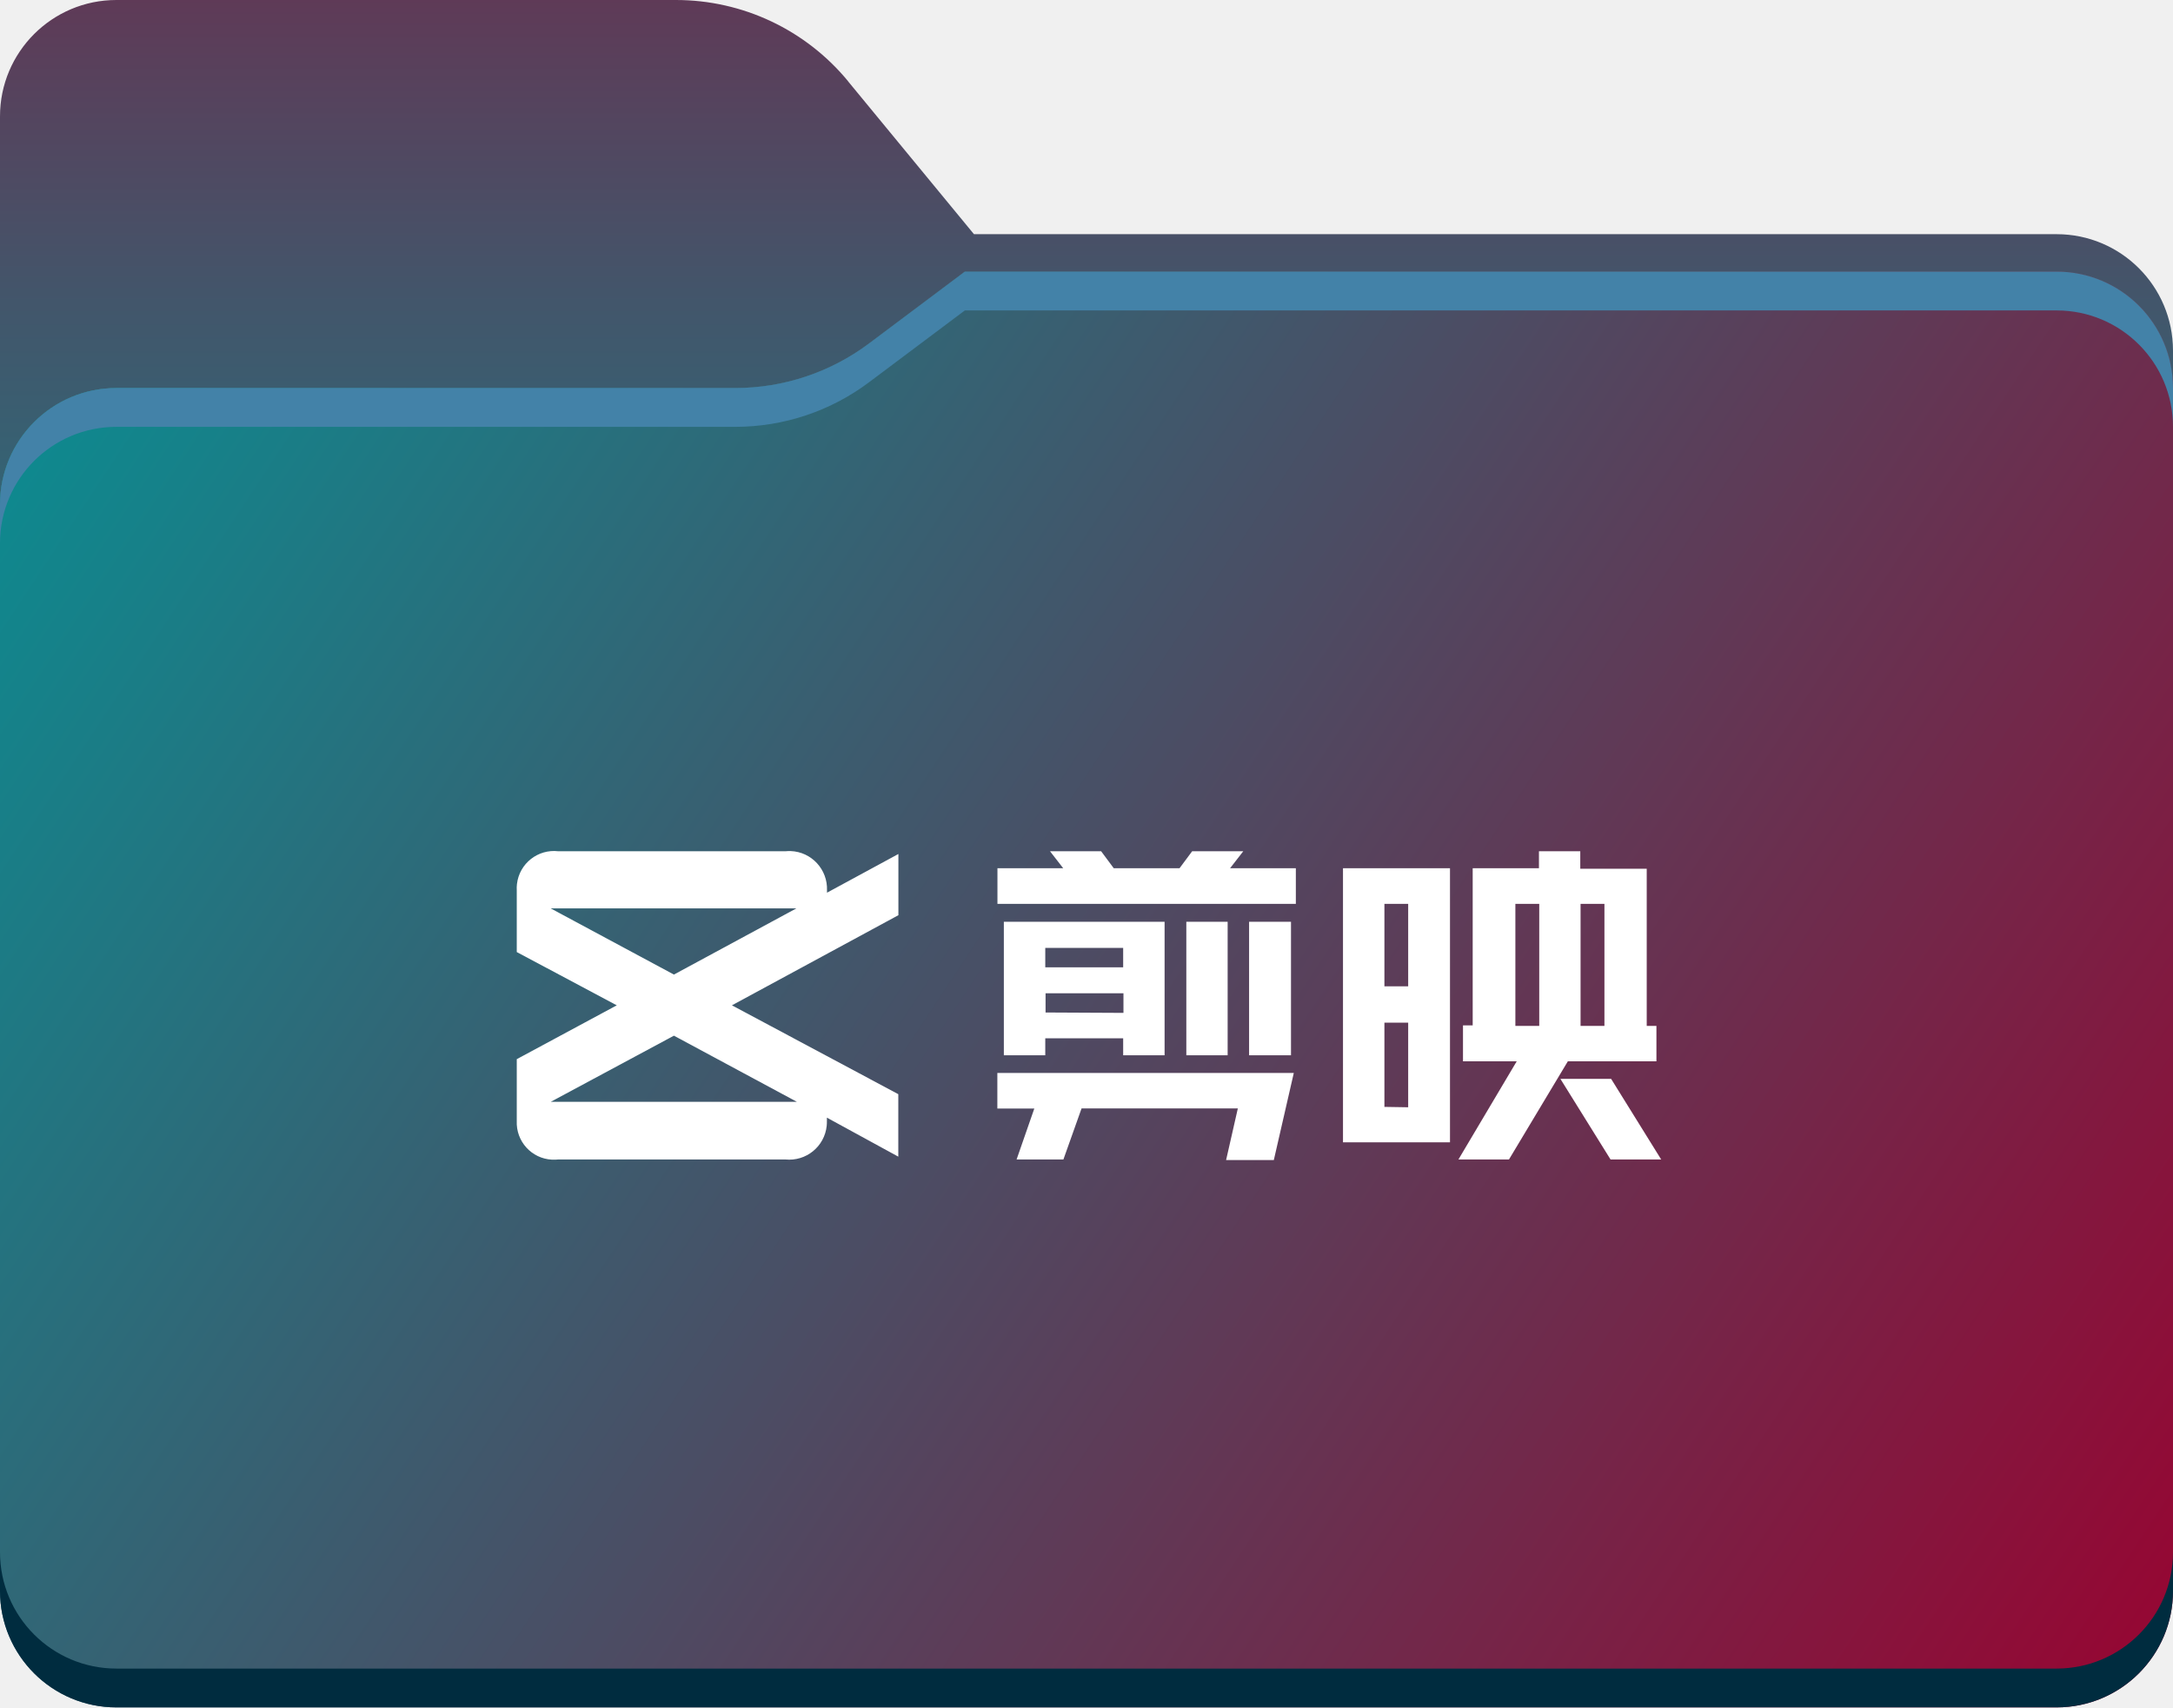
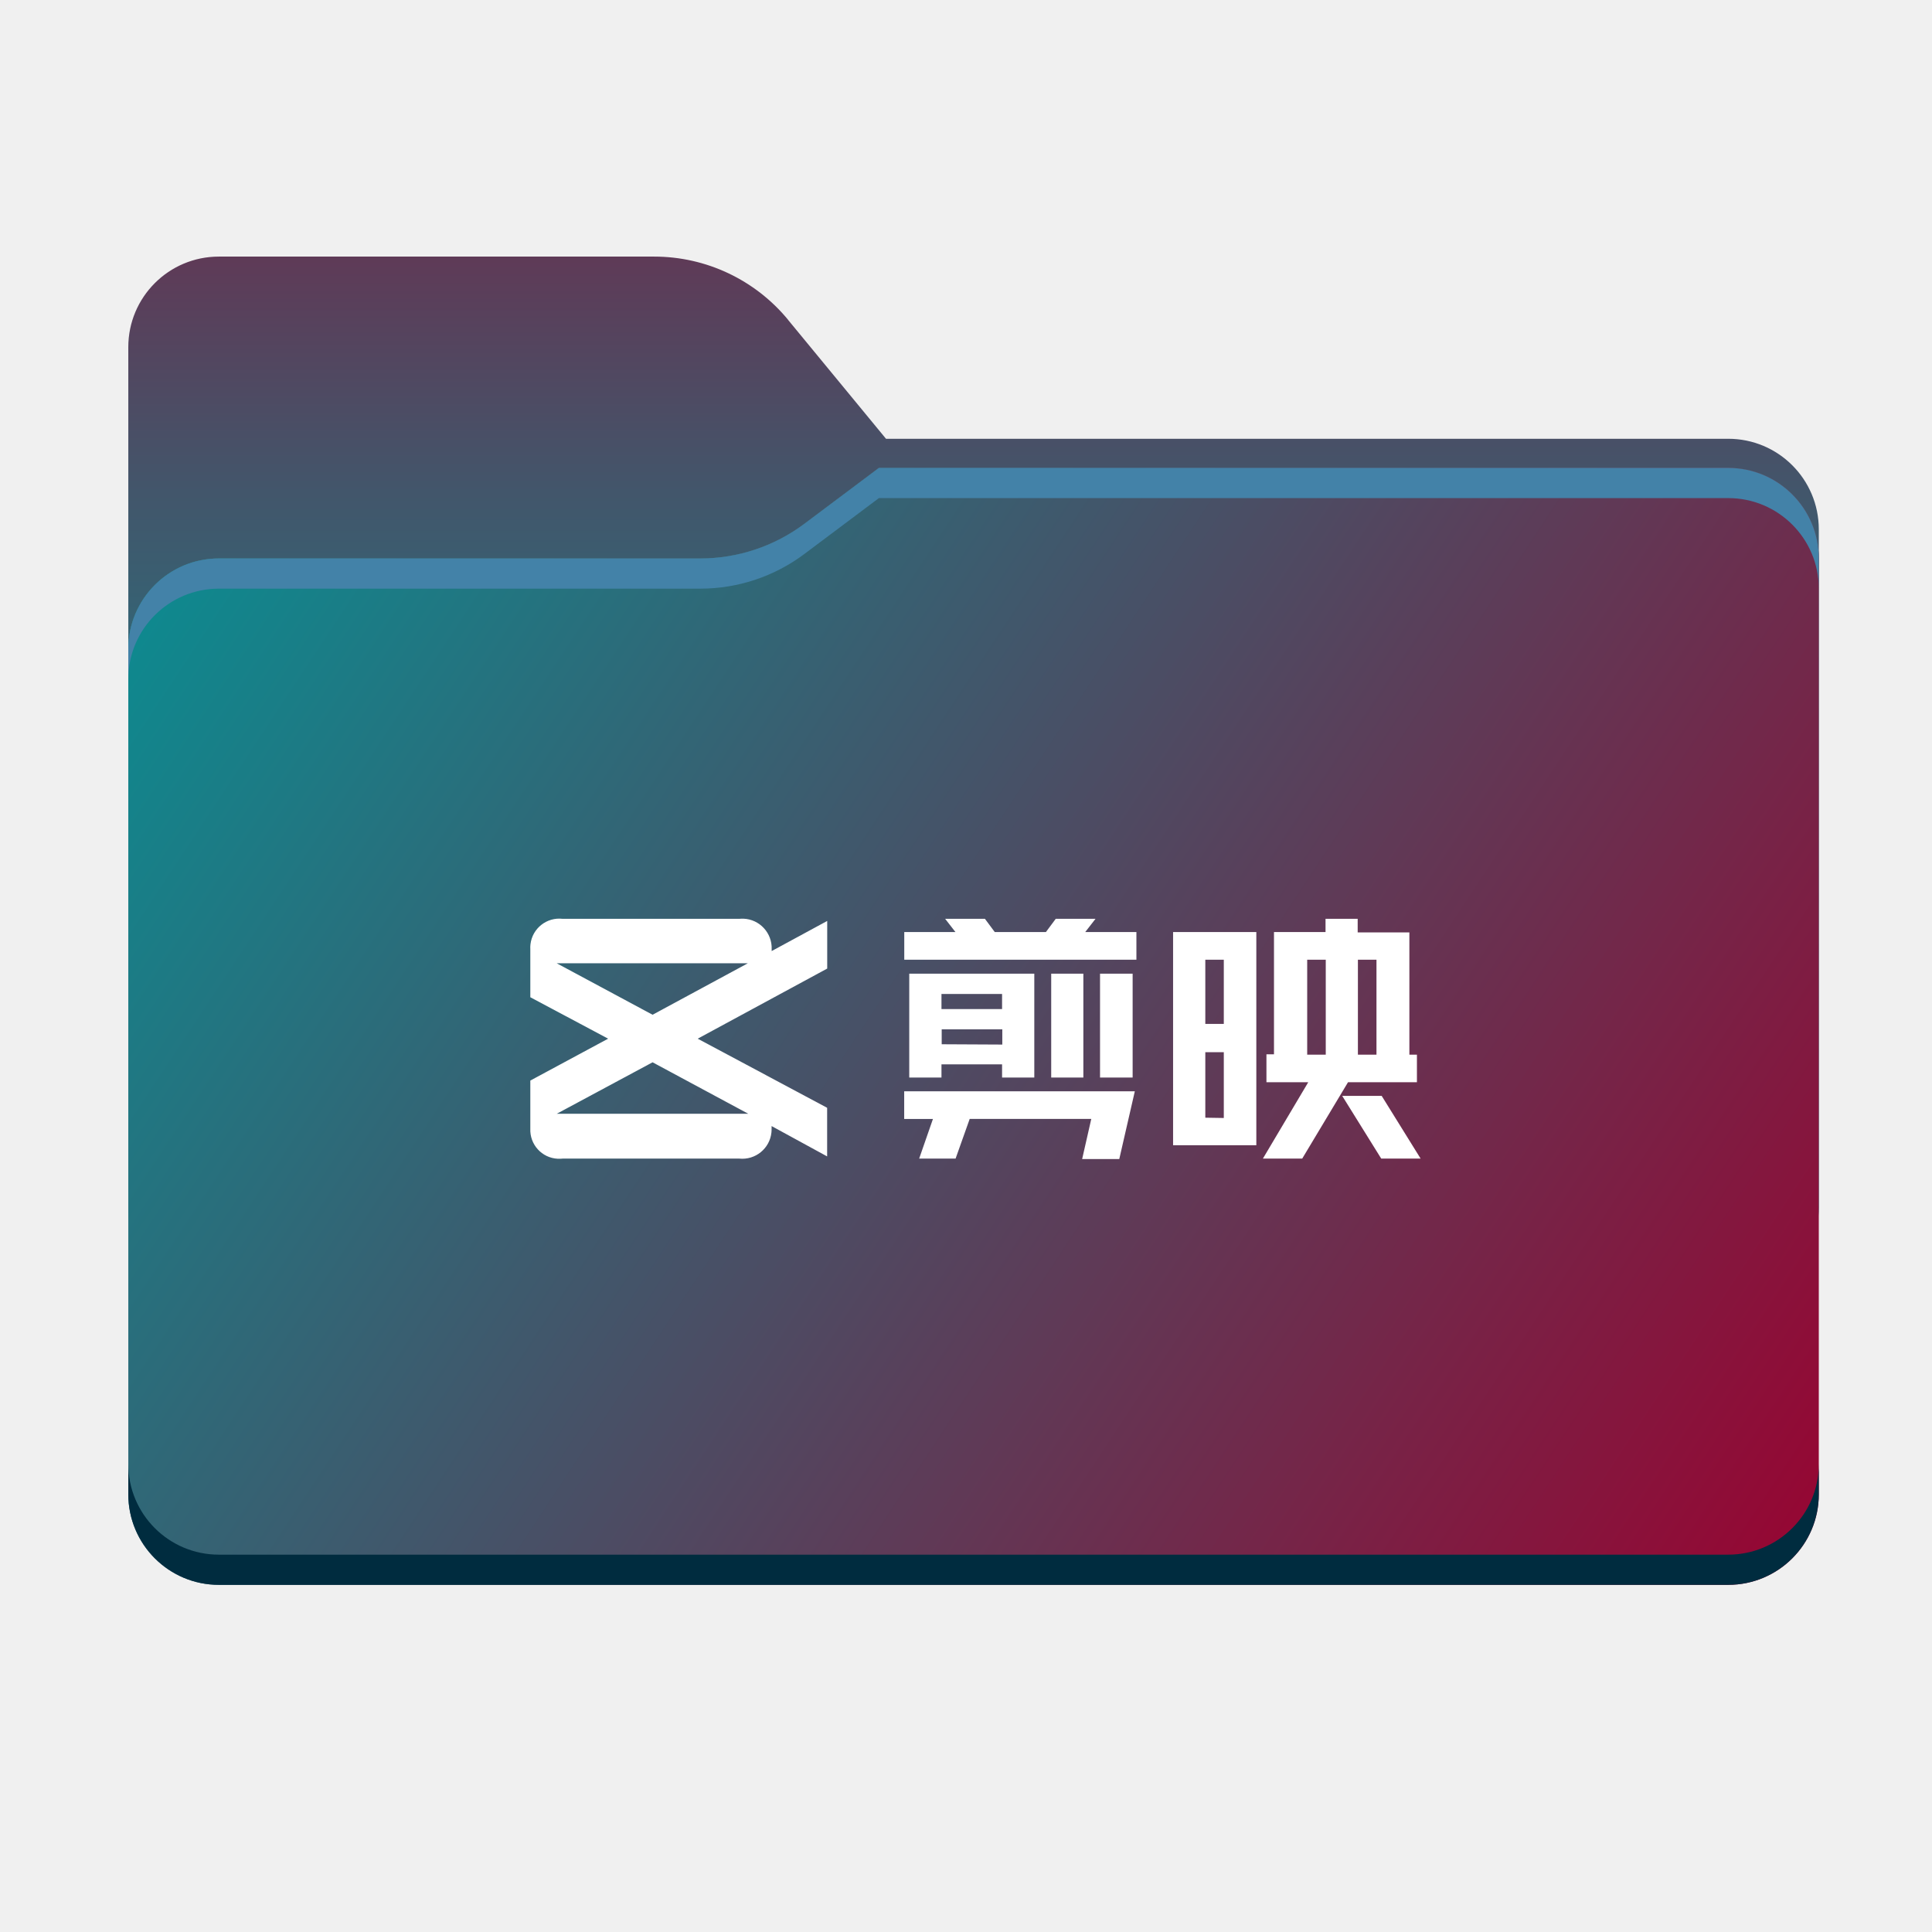
- <svg xmlns="http://www.w3.org/2000/svg" id="Layer_1" data-name="Layer 1" viewBox="0 0 224 176">
+ <svg xmlns="http://www.w3.org/2000/svg" width="256" height="256" viewBox="0 0 256 256">
  <defs>
    <style>
      .cls-1 {
        fill: #fff;
      }

      .cls-2 {
        fill: url(#_未命名的渐变_2);
      }

      .cls-2, .cls-3, .cls-4, .cls-5, .cls-6, .cls-7 {
        fill-rule: evenodd;
      }

      .cls-3 {
        fill: url(#linear-gradient);
      }

      .cls-4 {
        fill: #4382a8;
      }

      .cls-5 {
        fill: url(#_未命名的渐变_4);
      }

      .cls-8 {
        fill: none;
        mask: url(#mask);
      }

      .cls-6 {
        fill: #002c3f;
      }

      .cls-7 {
        fill: #a6a1a1;
      }
    </style>
    <linearGradient id="_未命名的渐变_4" data-name="未命名的渐变 4" x1="112" y1="-50.4" x2="112" y2="190.01" gradientUnits="userSpaceOnUse">
      <stop offset="0" stop-color="#980431" />
      <stop offset=".04" stop-color="#8b1039" />
      <stop offset=".19" stop-color="#633654" />
      <stop offset=".34" stop-color="#42566b" />
      <stop offset=".49" stop-color="#286f7c" />
      <stop offset=".65" stop-color="#168189" />
      <stop offset=".81" stop-color="#0b8b90" />
      <stop offset="1" stop-color="#088f93" />
    </linearGradient>
    <linearGradient id="linear-gradient" x1="15.58" y1="205.55" x2="196.35" y2="24.41" gradientTransform="translate(0 190) scale(1 -1)" gradientUnits="userSpaceOnUse">
      <stop offset="0" stop-color="#05815d" />
      <stop offset="1" stop-color="#0c575f" />
    </linearGradient>
    <mask id="mask" x="0" y="0" width="224" height="138" maskUnits="userSpaceOnUse">
      <g id="mask0_501_11930" data-name="mask0 501 11930">
        <path class="cls-3" d="m87.43,8.38c-4.37-5.31-10.88-8.38-17.75-8.38H12C5.37,0,0,5.37,0,12v114c0,6.63,5.37,12,12,12h200c6.63,0,12-5.37,12-12V36.14c0-6.63-5.37-12-12-12h-111.6l-12.98-15.76Z" />
      </g>
    </mask>
    <linearGradient id="_未命名的渐变_2" data-name="未命名的渐变 2" x1="0" y1="162" x2="224" y2="14" gradientTransform="translate(0 190) scale(1 -1)" gradientUnits="userSpaceOnUse">
      <stop offset="0" stop-color="#088f93" />
      <stop offset=".48" stop-color="#4b4d64" />
      <stop offset="1" stop-color="#980431" />
    </linearGradient>
  </defs>
-   <path class="cls-5" d="m87.43,8.38c-4.37-5.31-10.88-8.38-17.75-8.38H12C5.37,0,0,5.37,0,12v114c0,6.63,5.37,12,12,12h200c6.63,0,12-5.37,12-12V36.14c0-6.63-5.37-12-12-12h-111.6l-12.98-15.76Z" />
-   <g class="cls-8">
-     <path class="cls-7" d="m75.79,40c4.98,0,9.82-1.61,13.8-4.6l9.87-7.4h112.54c6.63,0,12,5.37,12,12v86c0,6.63-5.37,12-12,12H12c-6.63,0-12-5.37-12-12V52c0-6.63,5.37-12,12-12h63.79Z" />
+   <g transform="translate(17, 34)">
+     <path class="cls-5" d="m87.43,8.38c-4.37-5.31-10.88-8.38-17.75-8.38H12C5.37,0,0,5.37,0,12v114c0,6.63,5.37,12,12,12h200c6.63,0,12-5.37,12-12V36.14c0-6.63-5.37-12-12-12h-111.6l-12.98-15.76Z" />
+     <g class="cls-8">
+       <path class="cls-7" d="m75.79,40c4.98,0,9.82-1.61,13.8-4.6l9.87-7.4h112.54c6.63,0,12,5.37,12,12v86c0,6.63-5.37,12-12,12H12c-6.63,0-12-5.37-12-12V52c0-6.63,5.37-12,12-12h63.79Z" />
+     </g>
+     <path class="cls-2" d="m75.79,40c4.98,0,9.82-1.61,13.8-4.6l9.87-7.4h112.54c6.63,0,12,5.37,12,12v124c0,6.63-5.37,12-12,12H12c-6.63,0-12-5.37-12-12V52c0-6.63,5.37-12,12-12h63.79Z" />
+     <path class="cls-6" d="m0,160v4c0,6.63,5.37,12,12,12h200c6.63,0,12-5.37,12-12v-4c0,6.63-5.37,12-12,12H12c-6.63,0-12-5.37-12-12Z" />
+     <path class="cls-4" d="m89.59,35.4c-3.98,2.98-8.82,4.6-13.8,4.6H12c-6.63,0-12,5.37-12,12v4c0-6.63,5.37-12,12-12h63.79c4.98,0,9.82-1.61,13.8-4.6l9.87-7.4h112.54c6.63,0,12,5.37,12,12v-4c0-6.63-5.37-12-12-12h-112.54l-9.87,7.4Z" />
+     <path class="cls-1" d="m92.61,94.33v-6.3l-7.36,3.99v-.24c.08-2.15-1.59-3.97-3.75-4.05-.18,0-.37,0-.55.02h-23.39c-2.11-.25-4.02,1.26-4.27,3.37-.03.22-.03.44-.02.67v6.35l10.31,5.49-10.31,5.55v6.35c-.1,2.11,1.52,3.91,3.64,4.01.22.01.44,0,.65-.02h23.39c2.14.22,4.05-1.33,4.27-3.47.02-.17.02-.35.02-.52v-.32l7.36,4.02v-6.44l-17.15-9.16,17.16-9.29Zm-23.14,12.43l12.68,6.82h-25.38l12.7-6.82Zm12.62-13.12l-12.62,6.82-12.7-6.82h25.32Zm80.84,12.11v-12.58h2.46v12.58h-2.46Zm-6.72,0v-12.58h2.46v12.58h-2.46Zm9.82,13.77h5.21l-5.16-8.31h-5.23l5.17,8.31Zm-23.32-17.85v-8.5h2.45v8.5h-2.45Zm-4.27,16.08h11.03v-28.25h-11.03v28.25Zm4.27-3.65v-8.68h2.45v8.72l-2.45-.04Zm-13.95-5.32h4.32v-13.76h-4.32v13.76Zm-25.94-15.61h30.76v-3.67h-6.78l1.36-1.75h-5.27l-1.3,1.75h-6.78l-1.3-1.75h-5.27l1.36,1.75h-6.78v3.67Zm19.47,15.61h4.26v-13.76h-4.26v13.76Zm-14.54-9.07v-2h8.03v2h-8.03Zm-4.27,9.07h4.27v-1.75h8.03v1.75h4.27v-13.76h-16.57v13.76Zm4.3-4.42v-1.97h8.03v2.02l-8.03-.04Zm-2.98,15.16h4.82l1.87-5.26h16.11l-1.21,5.32h4.92l2.06-8.98h-30.56v3.67h3.81l-1.83,5.26Zm45.54,0h5.21l6.07-10.12h9.13v-3.65h-1v-16.2h-6.85v-1.8h-4.26v1.75h-6.83v16.2h-1v3.7h5.54l-6.01,10.12Z" />
  </g>
-   <path class="cls-2" d="m75.79,40c4.98,0,9.82-1.61,13.8-4.6l9.87-7.4h112.54c6.63,0,12,5.37,12,12v124c0,6.63-5.37,12-12,12H12c-6.63,0-12-5.37-12-12V52c0-6.63,5.37-12,12-12h63.79Z" />
-   <path class="cls-6" d="m0,160v4c0,6.63,5.37,12,12,12h200c6.63,0,12-5.37,12-12v-4c0,6.63-5.37,12-12,12H12c-6.63,0-12-5.37-12-12Z" />
-   <path class="cls-4" d="m89.59,35.4c-3.98,2.98-8.82,4.6-13.8,4.6H12c-6.63,0-12,5.37-12,12v4c0-6.63,5.37-12,12-12h63.79c4.98,0,9.82-1.61,13.8-4.6l9.87-7.4h112.54c6.63,0,12,5.37,12,12v-4c0-6.63-5.37-12-12-12h-112.54l-9.87,7.4Z" />
-   <path class="cls-1" d="m92.61,94.33v-6.3l-7.36,3.99v-.24c.08-2.15-1.59-3.97-3.75-4.05-.18,0-.37,0-.55.02h-23.39c-2.11-.25-4.02,1.26-4.27,3.37-.03.22-.03.44-.02.67v6.35l10.31,5.49-10.31,5.55v6.35c-.1,2.11,1.52,3.91,3.64,4.01.22.01.44,0,.65-.02h23.39c2.14.22,4.05-1.33,4.27-3.47.02-.17.02-.35.02-.52v-.32l7.36,4.02v-6.44l-17.15-9.16,17.16-9.29Zm-23.14,12.43l12.68,6.82h-25.38l12.7-6.82Zm12.62-13.12l-12.62,6.82-12.7-6.82h25.32Zm80.84,12.11v-12.58h2.46v12.58h-2.46Zm-6.72,0v-12.58h2.46v12.58h-2.46Zm9.82,13.77h5.21l-5.16-8.31h-5.23l5.17,8.31Zm-23.32-17.85v-8.5h2.45v8.5h-2.45Zm-4.27,16.08h11.03v-28.25h-11.03v28.25Zm4.27-3.65v-8.68h2.45v8.72l-2.45-.04Zm-13.95-5.32h4.32v-13.76h-4.32v13.76Zm-25.94-15.61h30.76v-3.67h-6.78l1.36-1.75h-5.27l-1.3,1.75h-6.78l-1.3-1.75h-5.27l1.36,1.75h-6.78v3.67Zm19.47,15.61h4.26v-13.76h-4.26v13.76Zm-14.54-9.07v-2h8.03v2h-8.03Zm-4.27,9.07h4.27v-1.75h8.03v1.75h4.27v-13.76h-16.57v13.76Zm4.3-4.42v-1.97h8.03v2.02l-8.03-.04Zm-2.98,15.16h4.82l1.87-5.26h16.11l-1.21,5.32h4.92l2.06-8.98h-30.56v3.67h3.81l-1.83,5.26Zm45.54,0h5.21l6.07-10.12h9.13v-3.65h-1v-16.2h-6.85v-1.8h-4.26v1.75h-6.83v16.2h-1v3.7h5.54l-6.01,10.12Z" />
</svg>
